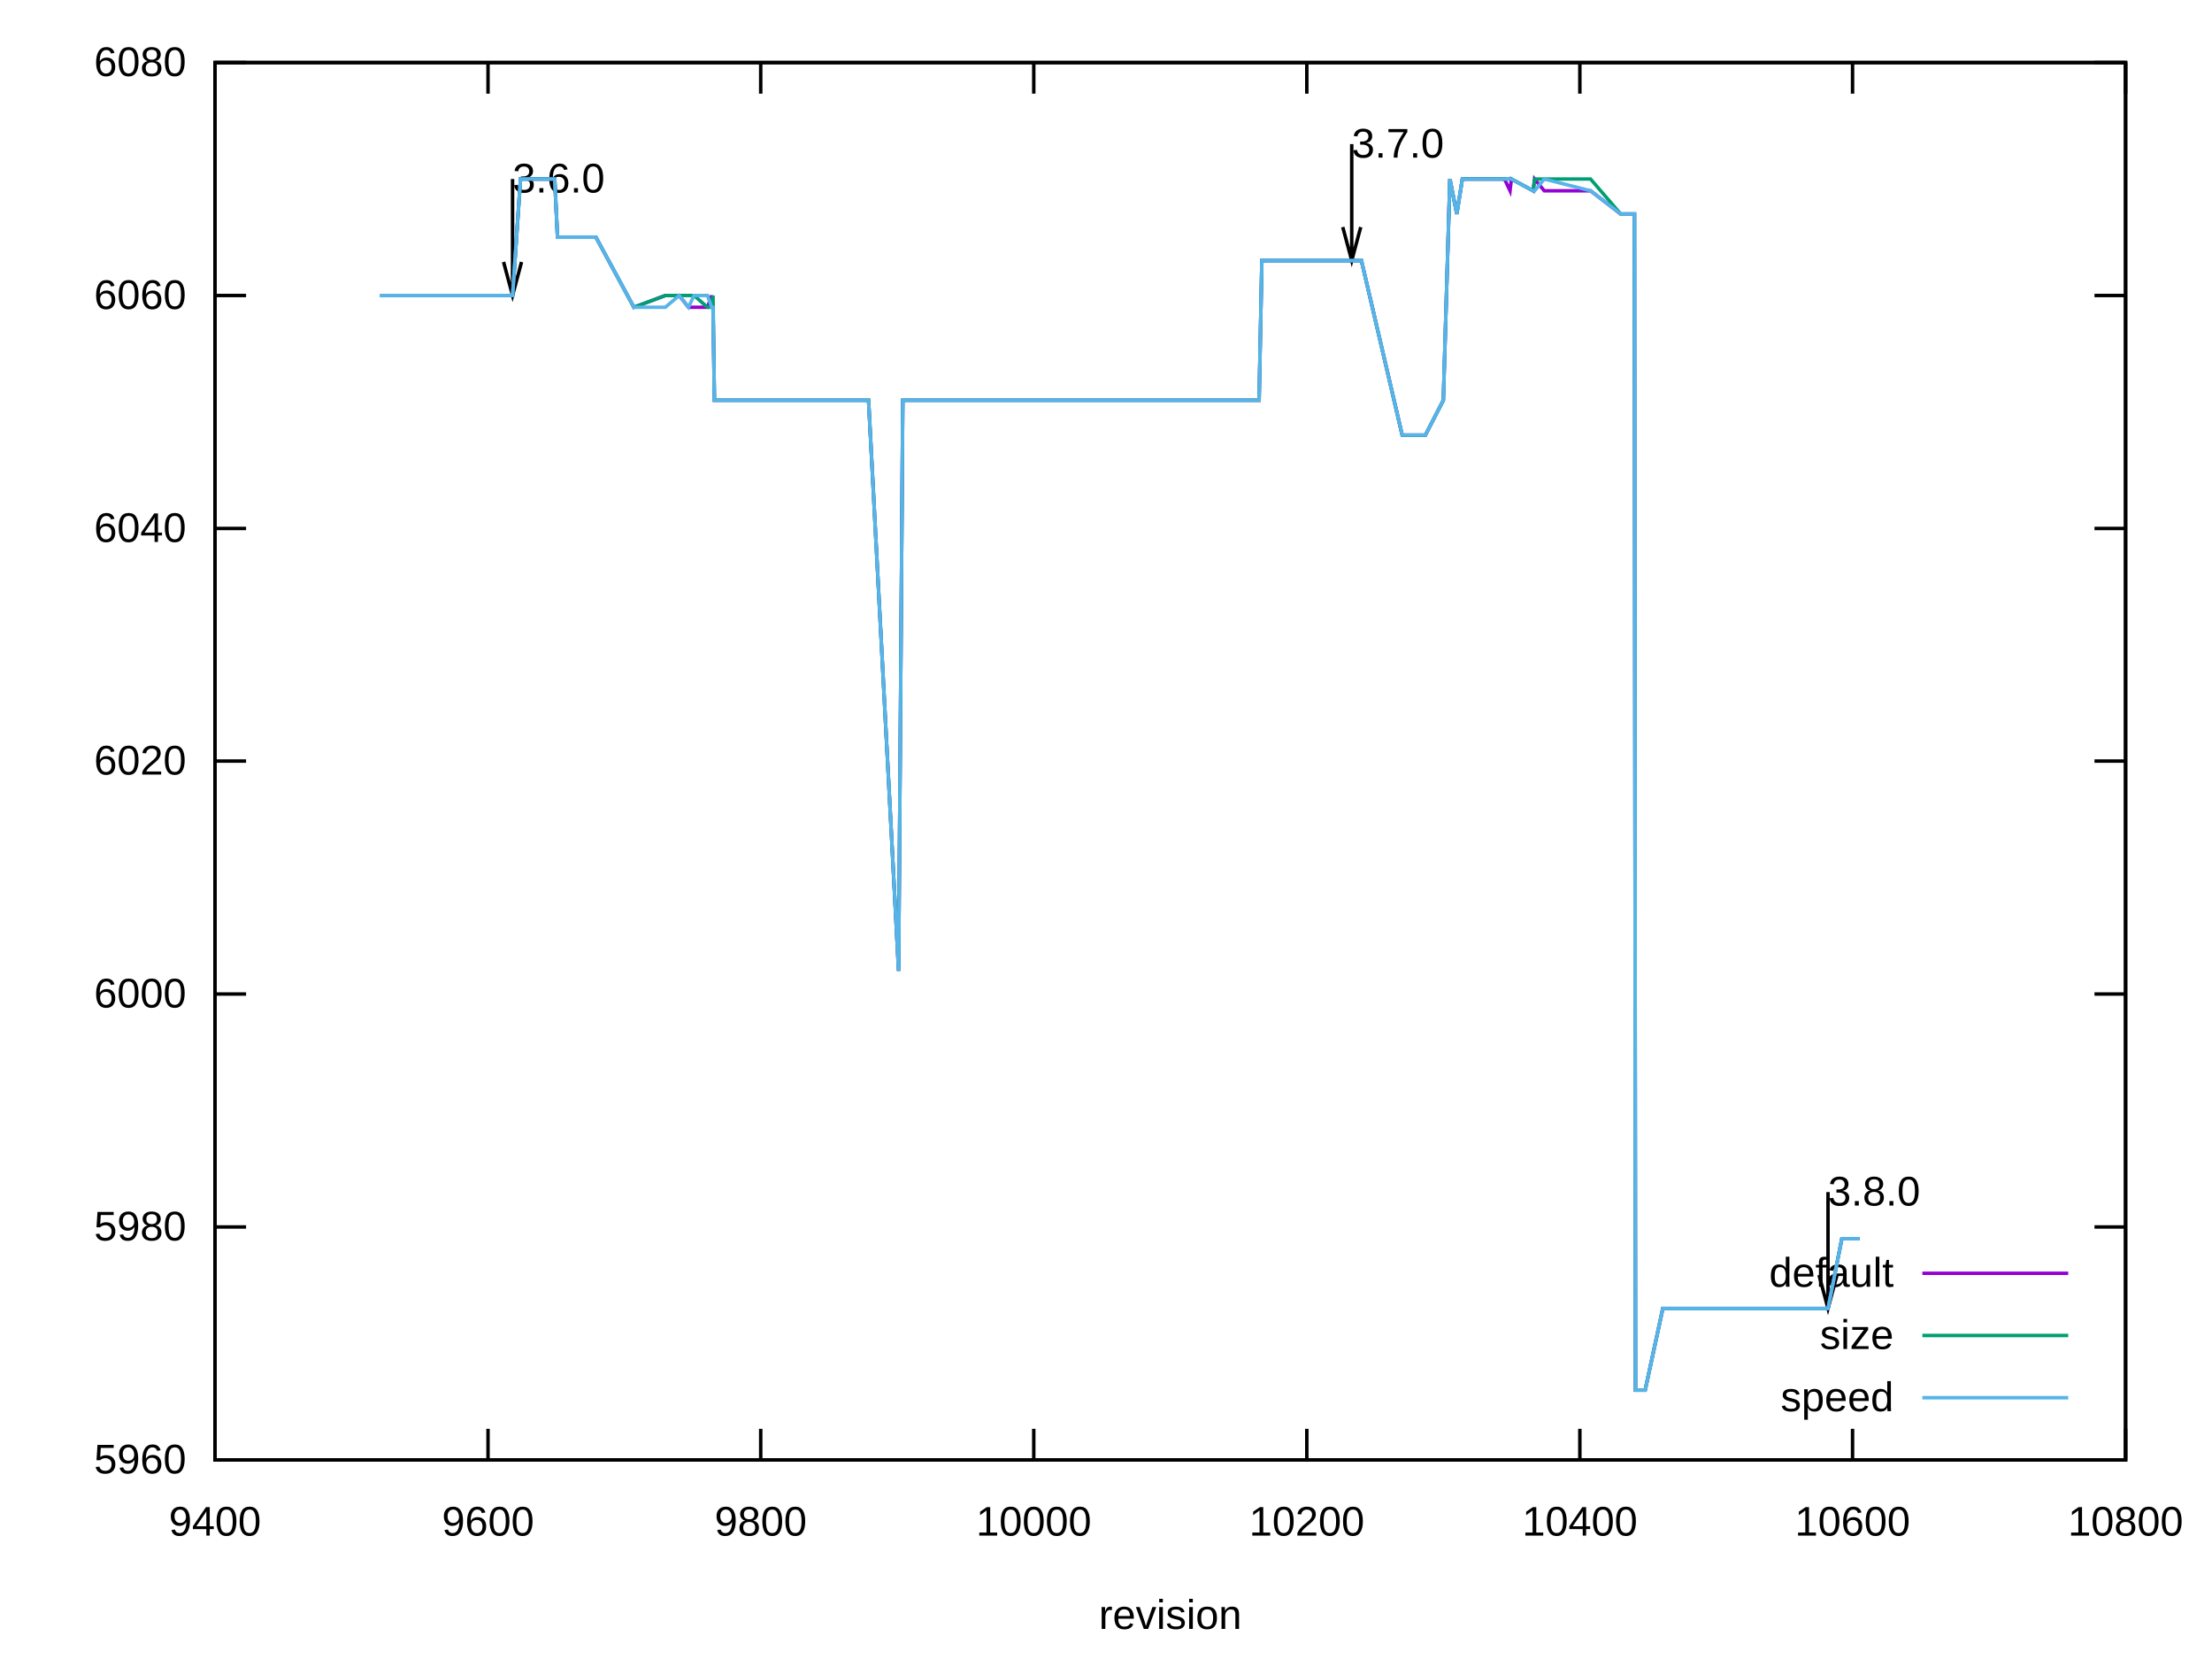
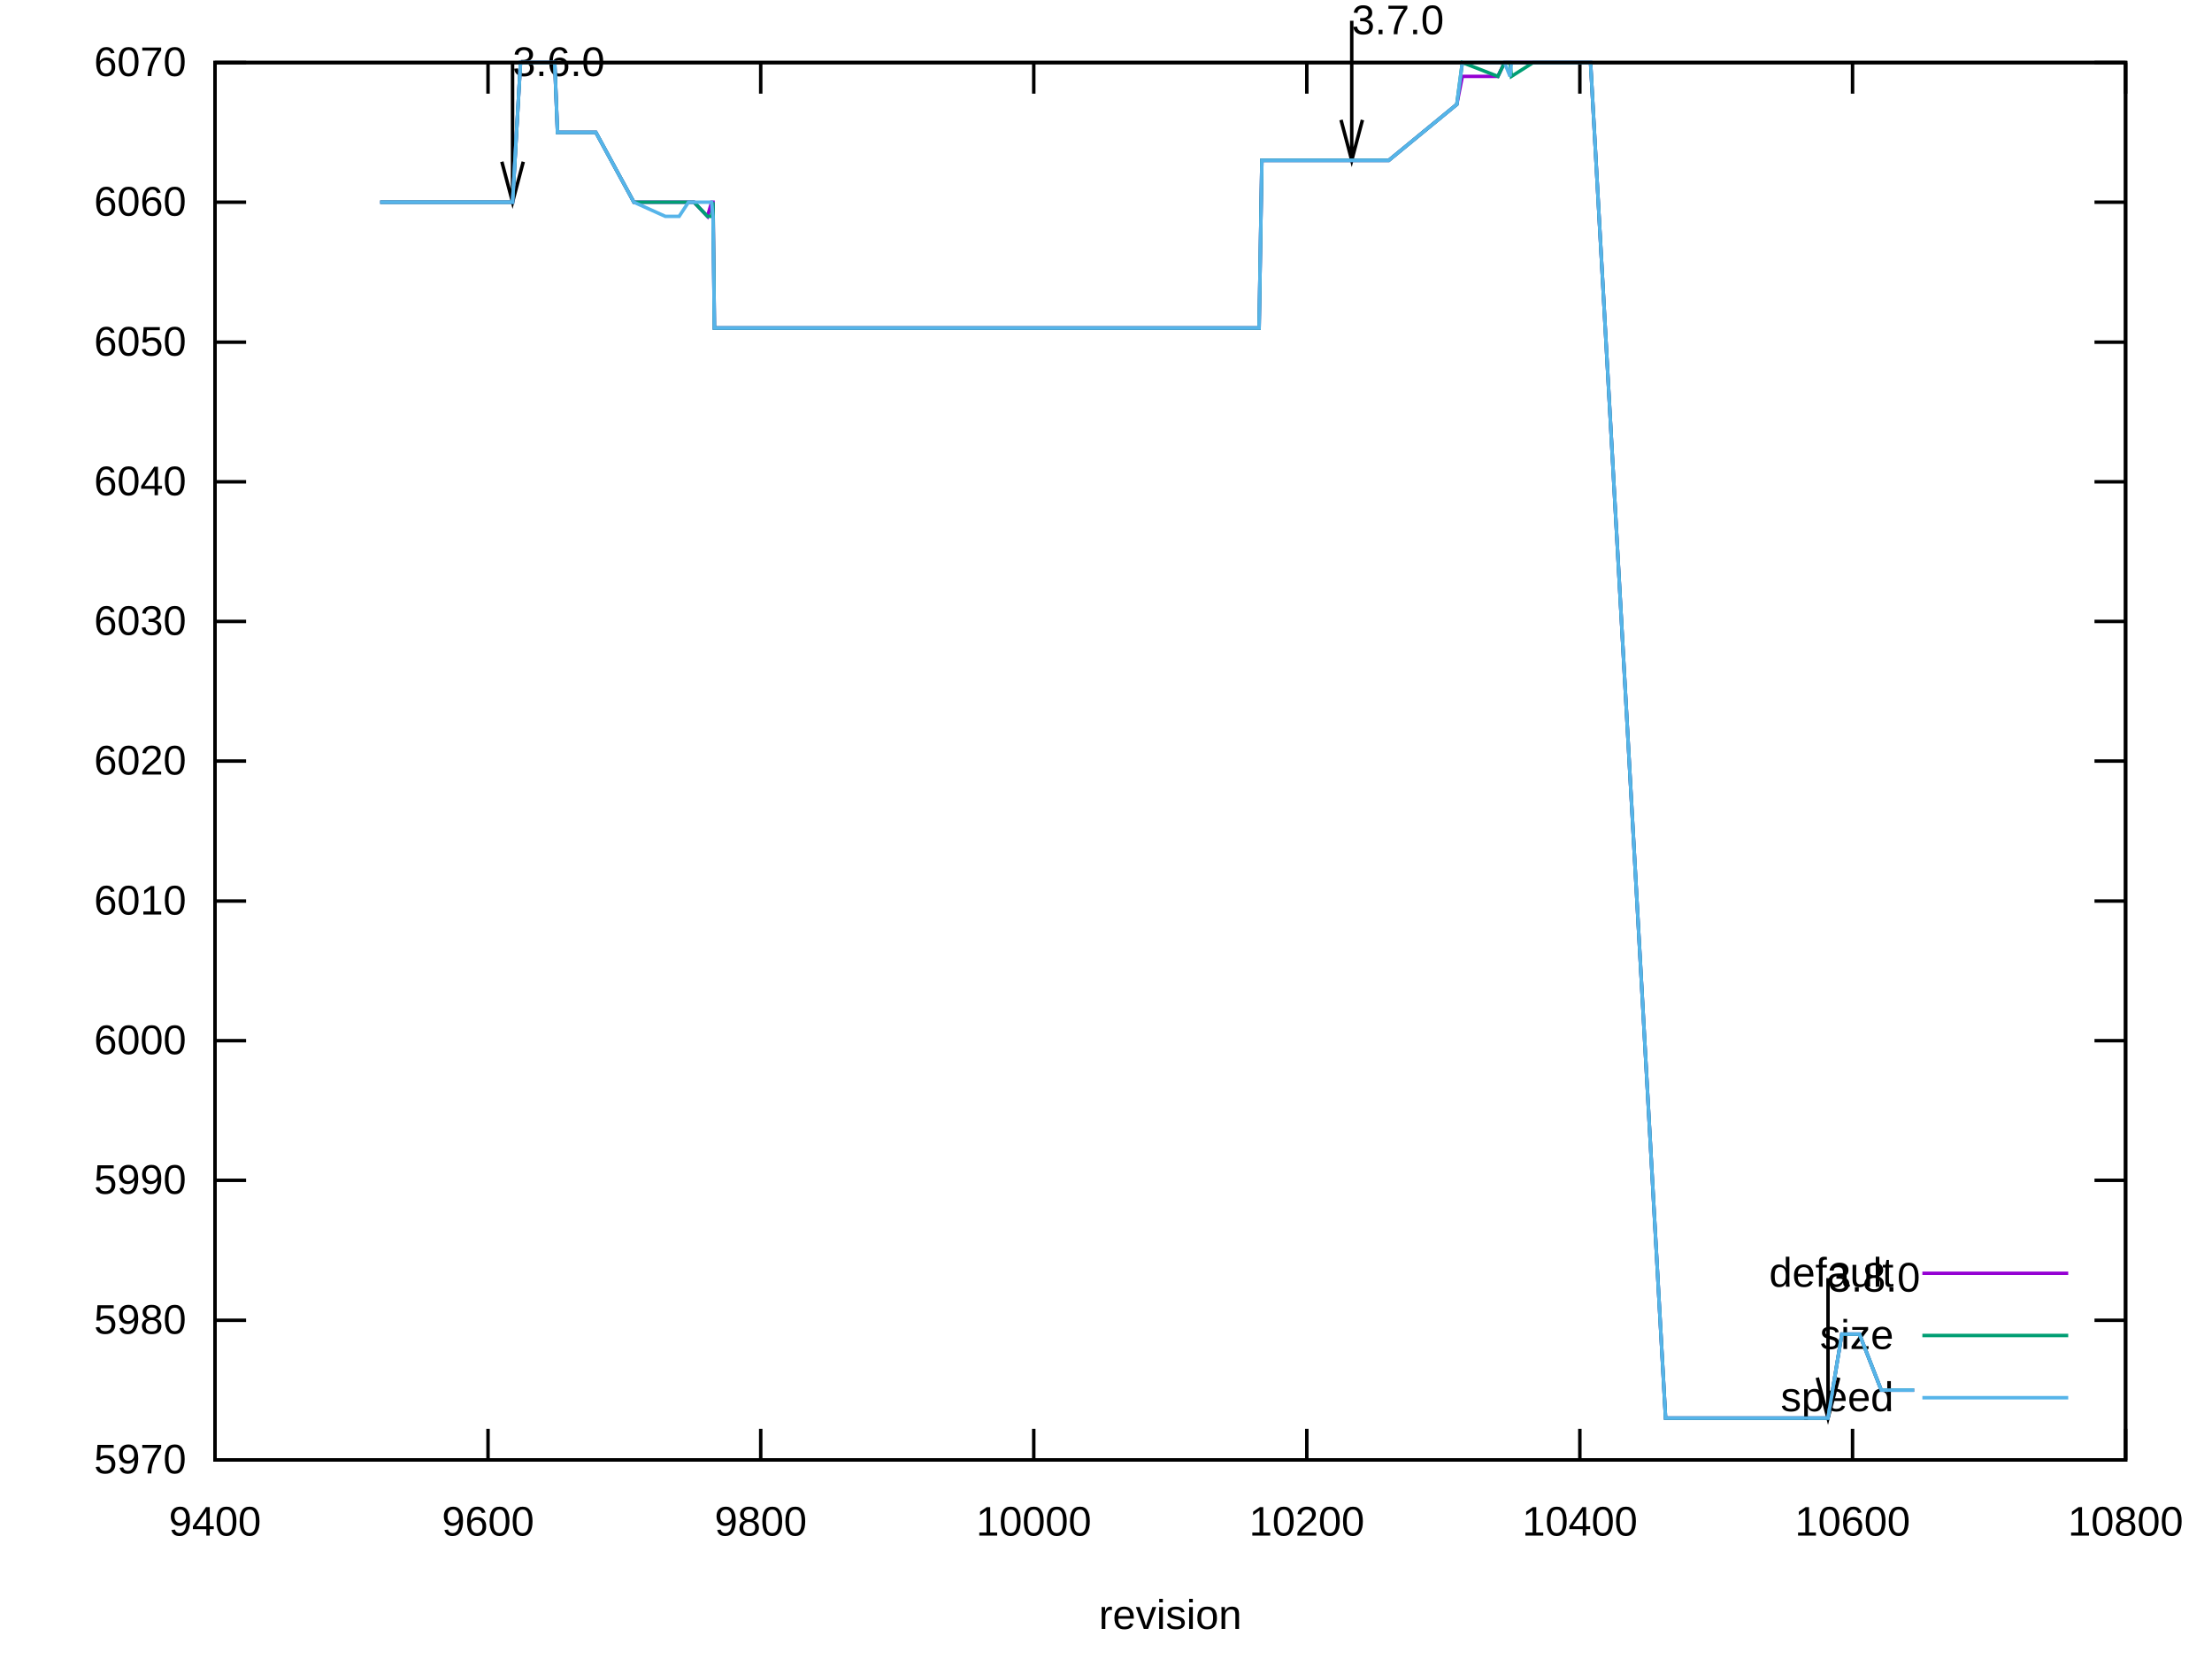
<svg xmlns="http://www.w3.org/2000/svg" xmlns:xlink="http://www.w3.org/1999/xlink" width="640" height="480" viewBox="0 0 640 480">
  <g id="gnuplot_canvas">
    <rect x="0" y="0" width="640" height="480" fill="none" />
    <defs>
      <circle id="gpDot" r="0.5" stroke-width="0.5" stroke="currentColor" />
      <path id="gpPt0" stroke-width="0.222" stroke="currentColor" d="M-1,0 h2 M0,-1 v2" />
      <path id="gpPt1" stroke-width="0.222" stroke="currentColor" d="M-1,-1 L1,1 M1,-1 L-1,1" />
      <path id="gpPt2" stroke-width="0.222" stroke="currentColor" d="M-1,0 L1,0 M0,-1 L0,1 M-1,-1 L1,1 M-1,1 L1,-1" />
      <rect id="gpPt3" stroke-width="0.222" stroke="currentColor" x="-1" y="-1" width="2" height="2" />
      <rect id="gpPt4" stroke-width="0.222" stroke="currentColor" fill="currentColor" x="-1" y="-1" width="2" height="2" />
      <circle id="gpPt5" stroke-width="0.222" stroke="currentColor" cx="0" cy="0" r="1" />
      <use xlink:href="#gpPt5" id="gpPt6" fill="currentColor" stroke="none" />
      <path id="gpPt7" stroke-width="0.222" stroke="currentColor" d="M0,-1.33 L-1.33,0.67 L1.33,0.67 z" />
      <use xlink:href="#gpPt7" id="gpPt8" fill="currentColor" stroke="none" />
      <use xlink:href="#gpPt7" id="gpPt9" stroke="currentColor" transform="rotate(180)" />
      <use xlink:href="#gpPt9" id="gpPt10" fill="currentColor" stroke="none" />
      <use xlink:href="#gpPt3" id="gpPt11" stroke="currentColor" transform="rotate(45)" />
      <use xlink:href="#gpPt11" id="gpPt12" fill="currentColor" stroke="none" />
      <path id="gpPt13" stroke-width="0.222" stroke="currentColor" d="M0,1.330 L1.265,0.411 L0.782,-1.067 L-0.782,-1.076 L-1.265,0.411 z" />
      <use xlink:href="#gpPt13" id="gpPt14" fill="currentColor" stroke="none" />
      <filter id="textbox" filterUnits="objectBoundingBox" x="0" y="0" height="1" width="1">
        <feFlood flood-color="white" flood-opacity="1" result="bgnd" />
        <feComposite in="SourceGraphic" in2="bgnd" operator="atop" />
      </filter>
      <filter id="greybox" filterUnits="objectBoundingBox" x="0" y="0" height="1" width="1">
        <feFlood flood-color="lightgrey" flood-opacity="1" result="grey" />
        <feComposite in="SourceGraphic" in2="grey" operator="atop" />
      </filter>
    </defs>
    <g fill="none" color="white" stroke="currentColor" stroke-width="1.00" stroke-linecap="butt" stroke-linejoin="miter">
</g>
    <g fill="none" color="black" stroke="currentColor" stroke-width="1.00" stroke-linecap="butt" stroke-linejoin="miter">
      <path stroke="black" d="M62.2,422.4 L71.2,422.4 M615.0,422.4 L606.0,422.4  " />
      <g transform="translate(53.9,426.3)" stroke="none" fill="black" font-family="Arial" font-size="12.00" text-anchor="end">
        <text>
-           <tspan font-family="Arial"> 5960</tspan>
-         </text>
-       </g>
-     </g>
-     <g fill="none" color="black" stroke="currentColor" stroke-width="1.00" stroke-linecap="butt" stroke-linejoin="miter">
-       <path stroke="black" d="M62.2,355.0 L71.2,355.0 M615.0,355.0 L606.0,355.0  " />
-       <g transform="translate(53.9,358.9)" stroke="none" fill="black" font-family="Arial" font-size="12.00" text-anchor="end">
+           <tspan font-family="Arial"> 5970</tspan>
+         </text>
+       </g>
+     </g>
+     <g fill="none" color="black" stroke="currentColor" stroke-width="1.00" stroke-linecap="butt" stroke-linejoin="miter">
+       <path stroke="black" d="M62.2,382.0 L71.2,382.0 M615.0,382.0 L606.0,382.0  " />
+       <g transform="translate(53.9,385.9)" stroke="none" fill="black" font-family="Arial" font-size="12.00" text-anchor="end">
        <text>
          <tspan font-family="Arial"> 5980</tspan>
        </text>
      </g>
    </g>
    <g fill="none" color="black" stroke="currentColor" stroke-width="1.00" stroke-linecap="butt" stroke-linejoin="miter">
-       <path stroke="black" d="M62.2,287.6 L71.2,287.6 M615.0,287.6 L606.0,287.6  " />
-       <g transform="translate(53.9,291.5)" stroke="none" fill="black" font-family="Arial" font-size="12.00" text-anchor="end">
+       <path stroke="black" d="M62.2,341.5 L71.2,341.5 M615.0,341.5 L606.0,341.5  " />
+       <g transform="translate(53.9,345.4)" stroke="none" fill="black" font-family="Arial" font-size="12.00" text-anchor="end">
+         <text>
+           <tspan font-family="Arial"> 5990</tspan>
+         </text>
+       </g>
+     </g>
+     <g fill="none" color="black" stroke="currentColor" stroke-width="1.00" stroke-linecap="butt" stroke-linejoin="miter">
+       <path stroke="black" d="M62.2,301.1 L71.2,301.1 M615.0,301.1 L606.0,301.1  " />
+       <g transform="translate(53.9,305.0)" stroke="none" fill="black" font-family="Arial" font-size="12.00" text-anchor="end">
        <text>
          <tspan font-family="Arial"> 6000</tspan>
+         </text>
+       </g>
+     </g>
+     <g fill="none" color="black" stroke="currentColor" stroke-width="1.00" stroke-linecap="butt" stroke-linejoin="miter">
+       <path stroke="black" d="M62.2,260.7 L71.2,260.7 M615.0,260.7 L606.0,260.7  " />
+       <g transform="translate(53.9,264.6)" stroke="none" fill="black" font-family="Arial" font-size="12.00" text-anchor="end">
+         <text>
+           <tspan font-family="Arial"> 6010</tspan>
        </text>
      </g>
    </g>
    <g fill="none" color="black" stroke="currentColor" stroke-width="1.00" stroke-linecap="butt" stroke-linejoin="miter">
      <path stroke="black" d="M62.2,220.2 L71.2,220.2 M615.0,220.2 L606.0,220.2  " />
      <g transform="translate(53.9,224.1)" stroke="none" fill="black" font-family="Arial" font-size="12.00" text-anchor="end">
        <text>
          <tspan font-family="Arial"> 6020</tspan>
        </text>
      </g>
    </g>
    <g fill="none" color="black" stroke="currentColor" stroke-width="1.00" stroke-linecap="butt" stroke-linejoin="miter">
-       <path stroke="black" d="M62.2,152.9 L71.2,152.9 M615.0,152.9 L606.0,152.9  " />
-       <g transform="translate(53.9,156.8)" stroke="none" fill="black" font-family="Arial" font-size="12.00" text-anchor="end">
+       <path stroke="black" d="M62.2,179.8 L71.2,179.8 M615.0,179.8 L606.0,179.8  " />
+       <g transform="translate(53.9,183.7)" stroke="none" fill="black" font-family="Arial" font-size="12.00" text-anchor="end">
+         <text>
+           <tspan font-family="Arial"> 6030</tspan>
+         </text>
+       </g>
+     </g>
+     <g fill="none" color="black" stroke="currentColor" stroke-width="1.00" stroke-linecap="butt" stroke-linejoin="miter">
+       <path stroke="black" d="M62.2,139.4 L71.2,139.4 M615.0,139.4 L606.0,139.4  " />
+       <g transform="translate(53.9,143.3)" stroke="none" fill="black" font-family="Arial" font-size="12.00" text-anchor="end">
        <text>
          <tspan font-family="Arial"> 6040</tspan>
        </text>
      </g>
    </g>
    <g fill="none" color="black" stroke="currentColor" stroke-width="1.00" stroke-linecap="butt" stroke-linejoin="miter">
-       <path stroke="black" d="M62.2,85.5 L71.2,85.5 M615.0,85.5 L606.0,85.5  " />
-       <g transform="translate(53.9,89.4)" stroke="none" fill="black" font-family="Arial" font-size="12.00" text-anchor="end">
+       <path stroke="black" d="M62.2,99.0 L71.2,99.0 M615.0,99.0 L606.0,99.0  " />
+       <g transform="translate(53.9,102.9)" stroke="none" fill="black" font-family="Arial" font-size="12.00" text-anchor="end">
+         <text>
+           <tspan font-family="Arial"> 6050</tspan>
+         </text>
+       </g>
+     </g>
+     <g fill="none" color="black" stroke="currentColor" stroke-width="1.00" stroke-linecap="butt" stroke-linejoin="miter">
+       <path stroke="black" d="M62.2,58.5 L71.2,58.5 M615.0,58.5 L606.0,58.5  " />
+       <g transform="translate(53.9,62.4)" stroke="none" fill="black" font-family="Arial" font-size="12.00" text-anchor="end">
        <text>
          <tspan font-family="Arial"> 6060</tspan>
        </text>
      </g>
    </g>
    <g fill="none" color="black" stroke="currentColor" stroke-width="1.00" stroke-linecap="butt" stroke-linejoin="miter">
      <path stroke="black" d="M62.2,18.1 L71.2,18.1 M615.0,18.1 L606.0,18.1  " />
      <g transform="translate(53.9,22.0)" stroke="none" fill="black" font-family="Arial" font-size="12.00" text-anchor="end">
        <text>
-           <tspan font-family="Arial"> 6080</tspan>
+           <tspan font-family="Arial"> 6070</tspan>
        </text>
      </g>
    </g>
    <g fill="none" color="black" stroke="currentColor" stroke-width="1.00" stroke-linecap="butt" stroke-linejoin="miter">
      <path stroke="black" d="M62.2,422.4 L62.2,413.4 M62.2,18.1 L62.2,27.1  " />
      <g transform="translate(62.2,444.3)" stroke="none" fill="black" font-family="Arial" font-size="12.00" text-anchor="middle">
        <text>
          <tspan font-family="Arial"> 9400</tspan>
        </text>
      </g>
    </g>
    <g fill="none" color="black" stroke="currentColor" stroke-width="1.00" stroke-linecap="butt" stroke-linejoin="miter">
      <path stroke="black" d="M141.2,422.4 L141.2,413.4 M141.2,18.1 L141.2,27.1  " />
      <g transform="translate(141.2,444.3)" stroke="none" fill="black" font-family="Arial" font-size="12.00" text-anchor="middle">
        <text>
          <tspan font-family="Arial"> 9600</tspan>
        </text>
      </g>
    </g>
    <g fill="none" color="black" stroke="currentColor" stroke-width="1.00" stroke-linecap="butt" stroke-linejoin="miter">
      <path stroke="black" d="M220.1,422.4 L220.1,413.4 M220.1,18.1 L220.1,27.1  " />
      <g transform="translate(220.1,444.3)" stroke="none" fill="black" font-family="Arial" font-size="12.00" text-anchor="middle">
        <text>
          <tspan font-family="Arial"> 9800</tspan>
        </text>
      </g>
    </g>
    <g fill="none" color="black" stroke="currentColor" stroke-width="1.00" stroke-linecap="butt" stroke-linejoin="miter">
      <path stroke="black" d="M299.1,422.4 L299.1,413.4 M299.1,18.1 L299.1,27.1  " />
      <g transform="translate(299.1,444.3)" stroke="none" fill="black" font-family="Arial" font-size="12.00" text-anchor="middle">
        <text>
          <tspan font-family="Arial"> 10000</tspan>
        </text>
      </g>
    </g>
    <g fill="none" color="black" stroke="currentColor" stroke-width="1.00" stroke-linecap="butt" stroke-linejoin="miter">
      <path stroke="black" d="M378.1,422.4 L378.1,413.4 M378.1,18.1 L378.1,27.1  " />
      <g transform="translate(378.1,444.3)" stroke="none" fill="black" font-family="Arial" font-size="12.00" text-anchor="middle">
        <text>
          <tspan font-family="Arial"> 10200</tspan>
        </text>
      </g>
    </g>
    <g fill="none" color="black" stroke="currentColor" stroke-width="1.00" stroke-linecap="butt" stroke-linejoin="miter">
      <path stroke="black" d="M457.1,422.4 L457.1,413.4 M457.1,18.1 L457.1,27.1  " />
      <g transform="translate(457.1,444.3)" stroke="none" fill="black" font-family="Arial" font-size="12.00" text-anchor="middle">
        <text>
          <tspan font-family="Arial"> 10400</tspan>
        </text>
      </g>
    </g>
    <g fill="none" color="black" stroke="currentColor" stroke-width="1.00" stroke-linecap="butt" stroke-linejoin="miter">
      <path stroke="black" d="M536.0,422.4 L536.0,413.4 M536.0,18.1 L536.0,27.1  " />
      <g transform="translate(536.0,444.3)" stroke="none" fill="black" font-family="Arial" font-size="12.00" text-anchor="middle">
        <text>
          <tspan font-family="Arial"> 10600</tspan>
        </text>
      </g>
    </g>
    <g fill="none" color="black" stroke="currentColor" stroke-width="1.00" stroke-linecap="butt" stroke-linejoin="miter">
      <path stroke="black" d="M615.0,422.4 L615.0,413.4 M615.0,18.1 L615.0,27.1  " />
      <g transform="translate(615.0,444.3)" stroke="none" fill="black" font-family="Arial" font-size="12.00" text-anchor="middle">
        <text>
          <tspan font-family="Arial"> 10800</tspan>
        </text>
      </g>
    </g>
    <g fill="none" color="black" stroke="currentColor" stroke-width="1.00" stroke-linecap="butt" stroke-linejoin="miter">
</g>
    <g fill="none" color="black" stroke="currentColor" stroke-width="1.00" stroke-linecap="butt" stroke-linejoin="miter">
      <path stroke="black" d="M62.2,18.1 L62.2,422.4 L615.0,422.4 L615.0,18.1 L62.2,18.1 Z  " />
-       <g transform="translate(148.3,55.7)" stroke="none" fill="black" font-family="Arial" font-size="12.00" text-anchor="start">
+       <g transform="translate(148.3,22.0)" stroke="none" fill="black" font-family="Arial" font-size="12.00" text-anchor="start">
        <text>
          <tspan font-family="Arial">3.6.0</tspan>
        </text>
      </g>
-       <g transform="translate(391.1,45.6)" stroke="none" fill="black" font-family="Arial" font-size="12.00" text-anchor="start">
+       <g transform="translate(391.1,9.9)" stroke="none" fill="black" font-family="Arial" font-size="12.00" text-anchor="start">
        <text>
          <tspan font-family="Arial">3.7.0</tspan>
        </text>
      </g>
-       <g transform="translate(528.9,348.8)" stroke="none" fill="black" font-family="Arial" font-size="12.00" text-anchor="start">
+       <g transform="translate(528.9,373.7)" stroke="none" fill="black" font-family="Arial" font-size="12.00" text-anchor="start">
        <text>
          <tspan font-family="Arial">3.8.0</tspan>
        </text>
      </g>
-       <path stroke="black" d="M145.7,75.8 L148.3,85.5 L150.9,75.8 M148.3,51.8 L148.3,85.5 M388.5,65.7 L391.1,75.4 L393.7,65.7   M391.1,41.7 L391.1,75.4 M526.3,368.9 L528.9,378.6 L531.5,368.9 M528.9,344.9 L528.9,378.6  " />
+       <path stroke="black" d="M145.2,46.8 L148.3,58.5 L151.4,46.8 M148.3,18.1 L148.3,58.5 M388.0,34.7 L391.1,46.4 L394.2,34.7   M391.1,6.0 L391.1,46.4 M525.8,398.6 L528.9,410.3 L532.0,398.6 M528.9,369.8 L528.9,410.3  " />
    </g>
    <g fill="none" color="black" stroke="currentColor" stroke-width="1.00" stroke-linecap="butt" stroke-linejoin="miter">
      <g transform="translate(338.6,471.3)" stroke="none" fill="black" font-family="Arial" font-size="12.00" text-anchor="middle">
        <text>
          <tspan font-family="Arial">revision</tspan>
        </text>
      </g>
    </g>
    <g fill="none" color="black" stroke="currentColor" stroke-width="1.00" stroke-linecap="butt" stroke-linejoin="miter">
</g>
    <g id="gnuplot_plot_1">
      <g fill="none" color="black" stroke="currentColor" stroke-width="1.00" stroke-linecap="butt" stroke-linejoin="miter">
        <g transform="translate(547.9,372.3)" stroke="none" fill="black" font-family="Arial" font-size="12.00" text-anchor="end">
          <text>
            <tspan font-family="Arial">default</tspan>
          </text>
        </g>
      </g>
      <g fill="none" color="black" stroke="currentColor" stroke-width="1.00" stroke-linecap="butt" stroke-linejoin="miter">
-         <path stroke="rgb(148,   0, 211)" d="M556.2,368.4 L598.4,368.4 M110.0,85.5 L117.5,85.5 L121.4,85.5 L128.5,85.5 L133.7,85.5 L136.8,85.5   L139.6,85.5 L141.6,85.5 L142.0,85.5 L142.4,85.5 L142.8,85.5 L148.3,85.5 L150.6,51.8 L153.8,51.8   L155.0,51.8 L155.4,51.8 L155.8,51.8 L156.2,51.8 L157.0,51.8 L158.9,51.8 L159.3,51.8 L160.5,51.8   L161.3,68.6 L162.1,68.6 L162.5,68.6 L164.5,68.6 L165.7,68.6 L166.4,68.6 L166.8,68.6 L167.2,68.6   L172.4,68.6 L183.4,88.9 L192.5,85.5 L196.5,85.5 L199.2,88.9 L200.8,88.9 L204.7,88.9 L205.9,85.5   L206.3,88.9 L206.7,115.8 L207.1,115.8 L209.5,115.8 L213.8,115.8 L216.2,115.8 L216.6,115.8 L217.4,115.8   L219.0,115.8 L221.3,115.8 L222.9,115.8 L223.3,115.8 L226.1,115.8 L227.3,115.8 L227.6,115.8 L228.0,115.8   L232.0,115.8 L232.8,115.8 L234.4,115.8 L251.3,115.8 L260.0,280.9 L261.2,115.8 L261.6,115.8 L267.1,115.8   L269.9,115.8 L270.7,115.8 L271.1,115.8 L271.5,115.8 L272.3,115.8 L273.1,115.8 L275.0,115.8 L275.8,115.8   L277.8,115.8 L279.0,115.8 L280.6,115.8 L281.3,115.8 L281.7,115.8 L283.7,115.8 L284.1,115.8 L284.9,115.8   L285.3,115.8 L286.9,115.8 L289.6,115.8 L292.8,115.8 L296.7,115.8 L297.9,115.8 L299.1,115.8 L305.8,115.8   L318.1,115.8 L322.0,115.8 L326.4,115.8 L327.5,115.8 L329.5,115.8 L330.7,115.8 L341.8,115.8 L348.1,115.8   L357.2,115.8 L363.5,115.8 L364.3,115.8 L365.1,75.4 L367.8,75.4 L370.6,75.4 L371.0,75.4 L372.2,75.4   L374.9,75.4 L381.6,75.4 L382.4,75.4 L391.1,75.4 L392.7,75.4 L393.9,75.4 L405.7,125.9 L409.3,125.9   L409.7,125.9 L410.5,125.9 L412.4,125.9 L417.6,115.8 L419.5,51.8 L421.5,61.9 L423.1,51.8 L433.4,51.8   L435.3,51.8 L436.9,55.2 L437.3,51.8 L443.6,55.2 L444.0,51.8 L446.8,55.2 L460.2,55.2 L468.9,61.9   L471.7,61.9 L472.5,61.9 L472.9,61.9 L473.2,402.2 L473.6,402.2 L476.0,402.2 L481.1,378.6 L494.6,378.6   L500.5,378.6 L512.3,378.6 L519.4,378.6 L528.9,378.6 L532.9,358.4 L536.4,358.4 L538.0,358.4  " />
+         <path stroke="rgb(148,   0, 211)" d="M556.2,368.4 L598.4,368.4 M110.0,58.5 L117.5,58.5 L121.4,58.5 L128.5,58.5 L133.7,58.5 L136.8,58.5   L139.6,58.5 L141.6,58.5 L142.0,58.5 L142.4,58.5 L142.8,58.5 L148.3,58.5 L150.6,18.1 L153.8,18.1   L155.0,18.1 L155.4,18.1 L155.8,18.1 L156.2,18.1 L157.0,18.1 L158.9,18.1 L159.3,18.1 L160.5,18.1   L161.3,38.3 L162.1,38.3 L162.5,38.3 L164.5,38.3 L165.7,38.3 L166.4,38.3 L166.8,38.3 L167.2,38.3   L172.4,38.3 L183.4,58.5 L192.5,58.5 L196.5,58.5 L199.2,58.5 L200.8,58.5 L204.7,62.6 L205.9,58.5   L206.3,58.5 L206.7,94.9 L207.1,94.9 L209.5,94.9 L213.8,94.9 L216.2,94.9 L216.6,94.9 L217.4,94.9   L219.0,94.9 L221.3,94.9 L222.9,94.9 L223.3,94.9 L226.1,94.9 L227.3,94.9 L227.6,94.9 L228.0,94.9   L232.0,94.9 L232.8,94.9 L234.4,94.9 L251.3,94.9 L279.0,94.9 L280.6,94.9 L281.3,94.9 L281.7,94.9   L283.7,94.9 L284.1,94.9 L284.9,94.9 L285.3,94.9 L286.9,94.9 L289.6,94.9 L292.8,94.9 L296.7,94.9   L297.9,94.9 L299.1,94.9 L305.8,94.9 L318.1,94.9 L322.0,94.9 L326.4,94.9 L327.5,94.9 L329.5,94.9   L330.7,94.9 L341.8,94.9 L348.1,94.9 L357.2,94.9 L363.5,94.9 L364.3,94.9 L365.1,46.4 L367.8,46.4   L370.6,46.4 L371.0,46.4 L372.2,46.4 L374.9,46.4 L381.6,46.4 L382.4,46.4 L391.1,46.4 L392.7,46.4   L393.9,46.4 L401.8,46.4 L421.5,30.2 L423.1,22.1 L433.4,22.1 L435.3,18.1 L436.9,18.1 L437.3,18.1   L443.6,18.1 L444.0,18.1 L446.8,18.1 L460.2,18.1 L481.9,410.3 L494.6,410.3 L500.5,410.3 L512.3,410.3   L519.4,410.3 L528.9,410.3 L532.9,386.0 L536.4,386.0 L538.0,386.0 L544.3,402.2 L551.8,402.2 L553.8,402.2    " />
      </g>
    </g>
    <g id="gnuplot_plot_2">
      <g fill="none" color="black" stroke="currentColor" stroke-width="1.00" stroke-linecap="butt" stroke-linejoin="miter">
        <g transform="translate(547.9,390.3)" stroke="none" fill="black" font-family="Arial" font-size="12.00" text-anchor="end">
          <text>
            <tspan font-family="Arial">size</tspan>
          </text>
        </g>
      </g>
      <g fill="none" color="black" stroke="currentColor" stroke-width="1.00" stroke-linecap="butt" stroke-linejoin="miter">
-         <path stroke="rgb(  0, 158, 115)" d="M556.2,386.4 L598.4,386.4 M110.0,85.5 L117.5,85.5 L121.4,85.5 L128.5,85.5 L133.7,85.5 L136.8,85.5   L139.6,85.5 L141.6,85.5 L142.0,85.5 L142.4,85.5 L142.8,85.5 L148.3,85.5 L150.6,51.8 L153.8,51.8   L155.0,51.8 L155.4,51.8 L155.8,51.8 L156.2,51.8 L157.0,51.8 L158.9,51.8 L159.3,51.8 L160.5,51.8   L161.3,68.6 L162.1,68.6 L162.5,68.6 L164.5,68.6 L165.7,68.6 L166.4,68.6 L166.8,68.6 L167.2,68.6   L172.4,68.6 L183.4,88.9 L192.5,85.5 L196.5,85.5 L199.2,85.5 L200.8,85.5 L204.7,88.9 L205.9,88.9   L206.3,85.5 L206.7,115.8 L207.1,115.8 L209.5,115.8 L213.8,115.8 L216.2,115.8 L216.6,115.8 L217.4,115.8   L219.0,115.8 L221.3,115.8 L222.9,115.8 L223.3,115.8 L226.1,115.8 L227.3,115.8 L227.6,115.8 L228.0,115.8   L232.0,115.8 L232.8,115.8 L234.4,115.8 L251.3,115.8 L260.0,280.9 L261.2,115.8 L261.6,115.8 L267.1,115.8   L269.9,115.8 L270.7,115.8 L271.1,115.8 L271.5,115.8 L272.3,115.8 L273.1,115.8 L275.0,115.8 L275.8,115.8   L277.8,115.8 L279.0,115.8 L280.6,115.8 L281.3,115.8 L281.7,115.8 L283.7,115.8 L284.1,115.8 L284.9,115.8   L285.3,115.8 L286.9,115.8 L289.6,115.8 L292.8,115.8 L296.7,115.8 L297.9,115.8 L299.1,115.8 L305.8,115.8   L318.1,115.8 L322.0,115.8 L326.4,115.8 L327.5,115.8 L329.5,115.8 L330.7,115.8 L341.8,115.8 L348.1,115.8   L357.2,115.8 L363.5,115.8 L364.3,115.8 L365.1,75.4 L367.8,75.4 L370.6,75.4 L371.0,75.4 L372.2,75.4   L374.9,75.4 L381.6,75.4 L382.4,75.4 L391.1,75.4 L392.7,75.4 L393.9,75.4 L405.7,125.9 L409.3,125.9   L409.7,125.9 L410.5,125.9 L412.4,125.9 L417.6,115.8 L419.5,51.8 L421.5,61.9 L423.1,51.8 L433.4,51.8   L435.3,51.8 L436.9,51.8 L437.3,51.8 L443.6,55.2 L444.0,51.8 L446.8,51.8 L460.2,51.8 L468.9,61.9   L471.7,61.9 L472.5,61.9 L472.9,61.9 L473.2,402.2 L473.6,402.2 L476.0,402.2 L481.1,378.6 L494.6,378.6   L500.5,378.6 L512.3,378.6 L519.4,378.6 L528.9,378.6 L532.9,358.4 L536.4,358.4 L538.0,358.4  " />
+         <path stroke="rgb(  0, 158, 115)" d="M556.2,386.4 L598.4,386.4 M110.0,58.5 L117.5,58.5 L121.4,58.5 L128.5,58.5 L133.7,58.5 L136.8,58.5   L139.6,58.5 L141.6,58.5 L142.0,58.5 L142.4,58.5 L142.8,58.5 L148.3,58.5 L150.6,18.1 L153.8,18.1   L155.0,18.1 L155.4,18.1 L155.8,18.1 L156.2,18.1 L157.0,18.1 L158.9,18.1 L159.3,18.1 L160.5,18.1   L161.3,38.3 L162.1,38.3 L162.5,38.3 L164.5,38.3 L165.7,38.3 L166.4,38.3 L166.8,38.3 L167.2,38.3   L172.4,38.3 L183.4,58.5 L192.5,58.5 L196.5,58.5 L199.2,58.5 L200.8,58.5 L204.7,62.6 L205.9,62.6   L206.3,58.5 L206.7,94.9 L207.1,94.9 L209.5,94.9 L213.8,94.9 L216.2,94.9 L216.6,94.9 L217.4,94.9   L219.0,94.9 L221.3,94.9 L222.9,94.9 L223.3,94.9 L226.1,94.9 L227.3,94.9 L227.6,94.9 L228.0,94.9   L232.0,94.9 L232.8,94.9 L234.4,94.9 L251.3,94.9 L279.0,94.9 L280.6,94.9 L281.3,94.9 L281.7,94.9   L283.7,94.9 L284.1,94.9 L284.9,94.9 L285.3,94.9 L286.9,94.9 L289.6,94.9 L292.8,94.9 L296.7,94.9   L297.9,94.9 L299.1,94.9 L305.8,94.9 L318.1,94.9 L322.0,94.9 L326.4,94.9 L327.5,94.9 L329.5,94.9   L330.7,94.9 L341.8,94.9 L348.1,94.9 L357.2,94.9 L363.5,94.9 L364.3,94.9 L365.1,46.4 L367.8,46.4   L370.6,46.4 L371.0,46.4 L372.2,46.4 L374.9,46.4 L381.6,46.4 L382.4,46.4 L391.1,46.4 L392.7,46.4   L393.9,46.4 L401.8,46.4 L421.5,30.2 L423.1,18.1 L433.4,22.1 L435.3,18.1 L436.9,18.1 L437.3,22.1   L443.6,18.1 L444.0,18.1 L446.8,18.1 L460.2,18.1 L481.9,410.3 L494.6,410.3 L500.5,410.3 L512.3,410.3   L519.4,410.3 L528.9,410.3 L532.9,386.0 L536.4,386.0 L538.0,386.0 L544.3,402.2 L551.8,402.2 L553.8,402.2    " />
      </g>
    </g>
    <g id="gnuplot_plot_3">
      <g fill="none" color="black" stroke="currentColor" stroke-width="1.00" stroke-linecap="butt" stroke-linejoin="miter">
        <g transform="translate(547.9,408.3)" stroke="none" fill="black" font-family="Arial" font-size="12.00" text-anchor="end">
          <text>
            <tspan font-family="Arial">speed</tspan>
          </text>
        </g>
      </g>
      <g fill="none" color="black" stroke="currentColor" stroke-width="1.00" stroke-linecap="butt" stroke-linejoin="miter">
-         <path stroke="rgb( 86, 180, 233)" d="M556.2,404.4 L598.4,404.4 M110.0,85.5 L117.5,85.5 L121.4,85.5 L128.5,85.5 L133.7,85.5 L136.8,85.5   L139.6,85.5 L141.6,85.5 L142.0,85.5 L142.4,85.5 L142.8,85.5 L148.3,85.5 L150.6,51.8 L153.8,51.8   L155.0,51.8 L155.4,51.8 L155.8,51.8 L156.2,51.8 L157.0,51.8 L158.9,51.8 L159.3,51.8 L160.5,51.8   L161.3,68.6 L162.1,68.6 L162.5,68.6 L164.5,68.6 L165.7,68.6 L166.4,68.6 L166.8,68.6 L167.2,68.6   L172.4,68.6 L183.4,88.9 L192.5,88.9 L196.5,85.5 L199.2,88.9 L200.8,85.5 L204.7,85.5 L205.9,88.9   L206.3,88.9 L206.7,115.8 L207.1,115.8 L209.5,115.8 L213.8,115.8 L216.2,115.8 L216.6,115.8 L217.4,115.8   L219.0,115.8 L221.3,115.8 L222.9,115.8 L223.3,115.8 L226.1,115.8 L227.3,115.8 L227.6,115.8 L228.0,115.8   L232.0,115.8 L232.8,115.8 L234.4,115.8 L251.3,115.8 L260.0,280.9 L261.2,115.8 L261.6,115.8 L267.1,115.8   L269.9,115.8 L270.7,115.8 L271.1,115.8 L271.5,115.8 L272.3,115.8 L273.1,115.8 L275.0,115.8 L275.8,115.8   L277.8,115.8 L279.0,115.8 L280.6,115.8 L281.3,115.8 L281.7,115.8 L283.7,115.8 L284.1,115.8 L284.9,115.8   L285.3,115.8 L286.9,115.8 L289.6,115.8 L292.8,115.8 L296.7,115.8 L297.9,115.8 L299.1,115.8 L305.8,115.8   L318.1,115.8 L322.0,115.8 L326.4,115.8 L327.5,115.8 L329.5,115.8 L330.7,115.8 L341.8,115.8 L348.1,115.8   L357.2,115.8 L363.5,115.8 L364.3,115.8 L365.1,75.4 L367.8,75.4 L370.6,75.4 L371.0,75.4 L372.2,75.4   L374.9,75.4 L381.6,75.4 L382.4,75.4 L391.1,75.4 L392.7,75.4 L393.9,75.4 L405.7,125.9 L409.3,125.9   L409.7,125.9 L410.5,125.9 L412.4,125.9 L417.6,115.8 L419.5,51.8 L421.5,61.9 L423.1,51.8 L433.4,51.8   L435.3,51.8 L436.9,51.8 L437.3,51.8 L443.6,55.2 L444.0,55.2 L446.8,51.8 L460.2,55.2 L468.9,61.9   L471.7,61.9 L472.5,61.9 L472.9,61.9 L473.2,402.2 L473.6,402.2 L476.0,402.2 L481.1,378.6 L494.6,378.6   L500.5,378.6 L512.3,378.6 L519.4,378.6 L528.9,378.6 L532.9,358.4 L536.4,358.4 L538.0,358.4  " />
+         <path stroke="rgb( 86, 180, 233)" d="M556.2,404.4 L598.4,404.4 M110.0,58.5 L117.5,58.5 L121.4,58.5 L128.5,58.5 L133.7,58.5 L136.8,58.5   L139.6,58.5 L141.6,58.5 L142.0,58.5 L142.4,58.5 L142.8,58.5 L148.3,58.5 L150.6,18.1 L153.8,18.1   L155.0,18.1 L155.4,18.1 L155.8,18.1 L156.2,18.1 L157.0,18.1 L158.9,18.1 L159.3,18.1 L160.5,18.1   L161.3,38.3 L162.1,38.3 L162.5,38.3 L164.5,38.3 L165.7,38.3 L166.4,38.3 L166.8,38.3 L167.2,38.3   L172.4,38.3 L183.4,58.5 L192.5,62.6 L196.5,62.6 L199.2,58.5 L200.8,58.5 L204.7,58.5 L205.9,58.5   L206.3,62.6 L206.7,94.9 L207.1,94.9 L209.5,94.9 L213.8,94.9 L216.2,94.9 L216.6,94.9 L217.4,94.9   L219.0,94.9 L221.3,94.9 L222.9,94.9 L223.3,94.9 L226.1,94.9 L227.3,94.9 L227.6,94.9 L228.0,94.9   L232.0,94.9 L232.8,94.9 L234.4,94.9 L251.3,94.9 L279.0,94.9 L280.6,94.9 L281.3,94.9 L281.7,94.9   L283.7,94.9 L284.1,94.9 L284.9,94.9 L285.3,94.9 L286.9,94.9 L289.6,94.9 L292.8,94.9 L296.7,94.9   L297.9,94.9 L299.1,94.9 L305.8,94.9 L318.1,94.9 L322.0,94.9 L326.4,94.9 L327.5,94.9 L329.5,94.9   L330.7,94.9 L341.8,94.9 L348.1,94.9 L357.2,94.9 L363.5,94.9 L364.3,94.9 L365.1,46.4 L367.8,46.4   L370.6,46.4 L371.0,46.4 L372.2,46.4 L374.9,46.4 L381.6,46.4 L382.4,46.4 L391.1,46.4 L392.7,46.4   L393.9,46.4 L401.8,46.4 L421.5,30.2 L423.1,18.1 L433.4,18.1 L435.3,18.1 L436.9,22.1 L437.3,18.1   L443.6,18.1 L444.0,18.1 L446.8,18.1 L460.2,18.1 L481.9,410.3 L494.6,410.3 L500.5,410.3 L512.3,410.3   L519.4,410.3 L528.9,410.3 L532.9,386.0 L536.4,386.0 L538.0,386.0 L544.3,402.2 L551.8,402.2 L553.8,402.2    " />
      </g>
    </g>
    <g fill="none" color="white" stroke="rgb( 86, 180, 233)" stroke-width="2.00" stroke-linecap="butt" stroke-linejoin="miter">
</g>
    <g fill="none" color="black" stroke="currentColor" stroke-width="2.00" stroke-linecap="butt" stroke-linejoin="miter">
</g>
    <g fill="none" color="black" stroke="black" stroke-width="1.00" stroke-linecap="butt" stroke-linejoin="miter">
</g>
    <g fill="none" color="black" stroke="currentColor" stroke-width="1.00" stroke-linecap="butt" stroke-linejoin="miter">
      <path stroke="black" d="M62.2,18.1 L62.2,422.4 L615.0,422.4 L615.0,18.1 L62.2,18.1 Z  " />
    </g>
    <g fill="none" color="black" stroke="currentColor" stroke-width="1.00" stroke-linecap="butt" stroke-linejoin="miter">
</g>
  </g>
</svg>
